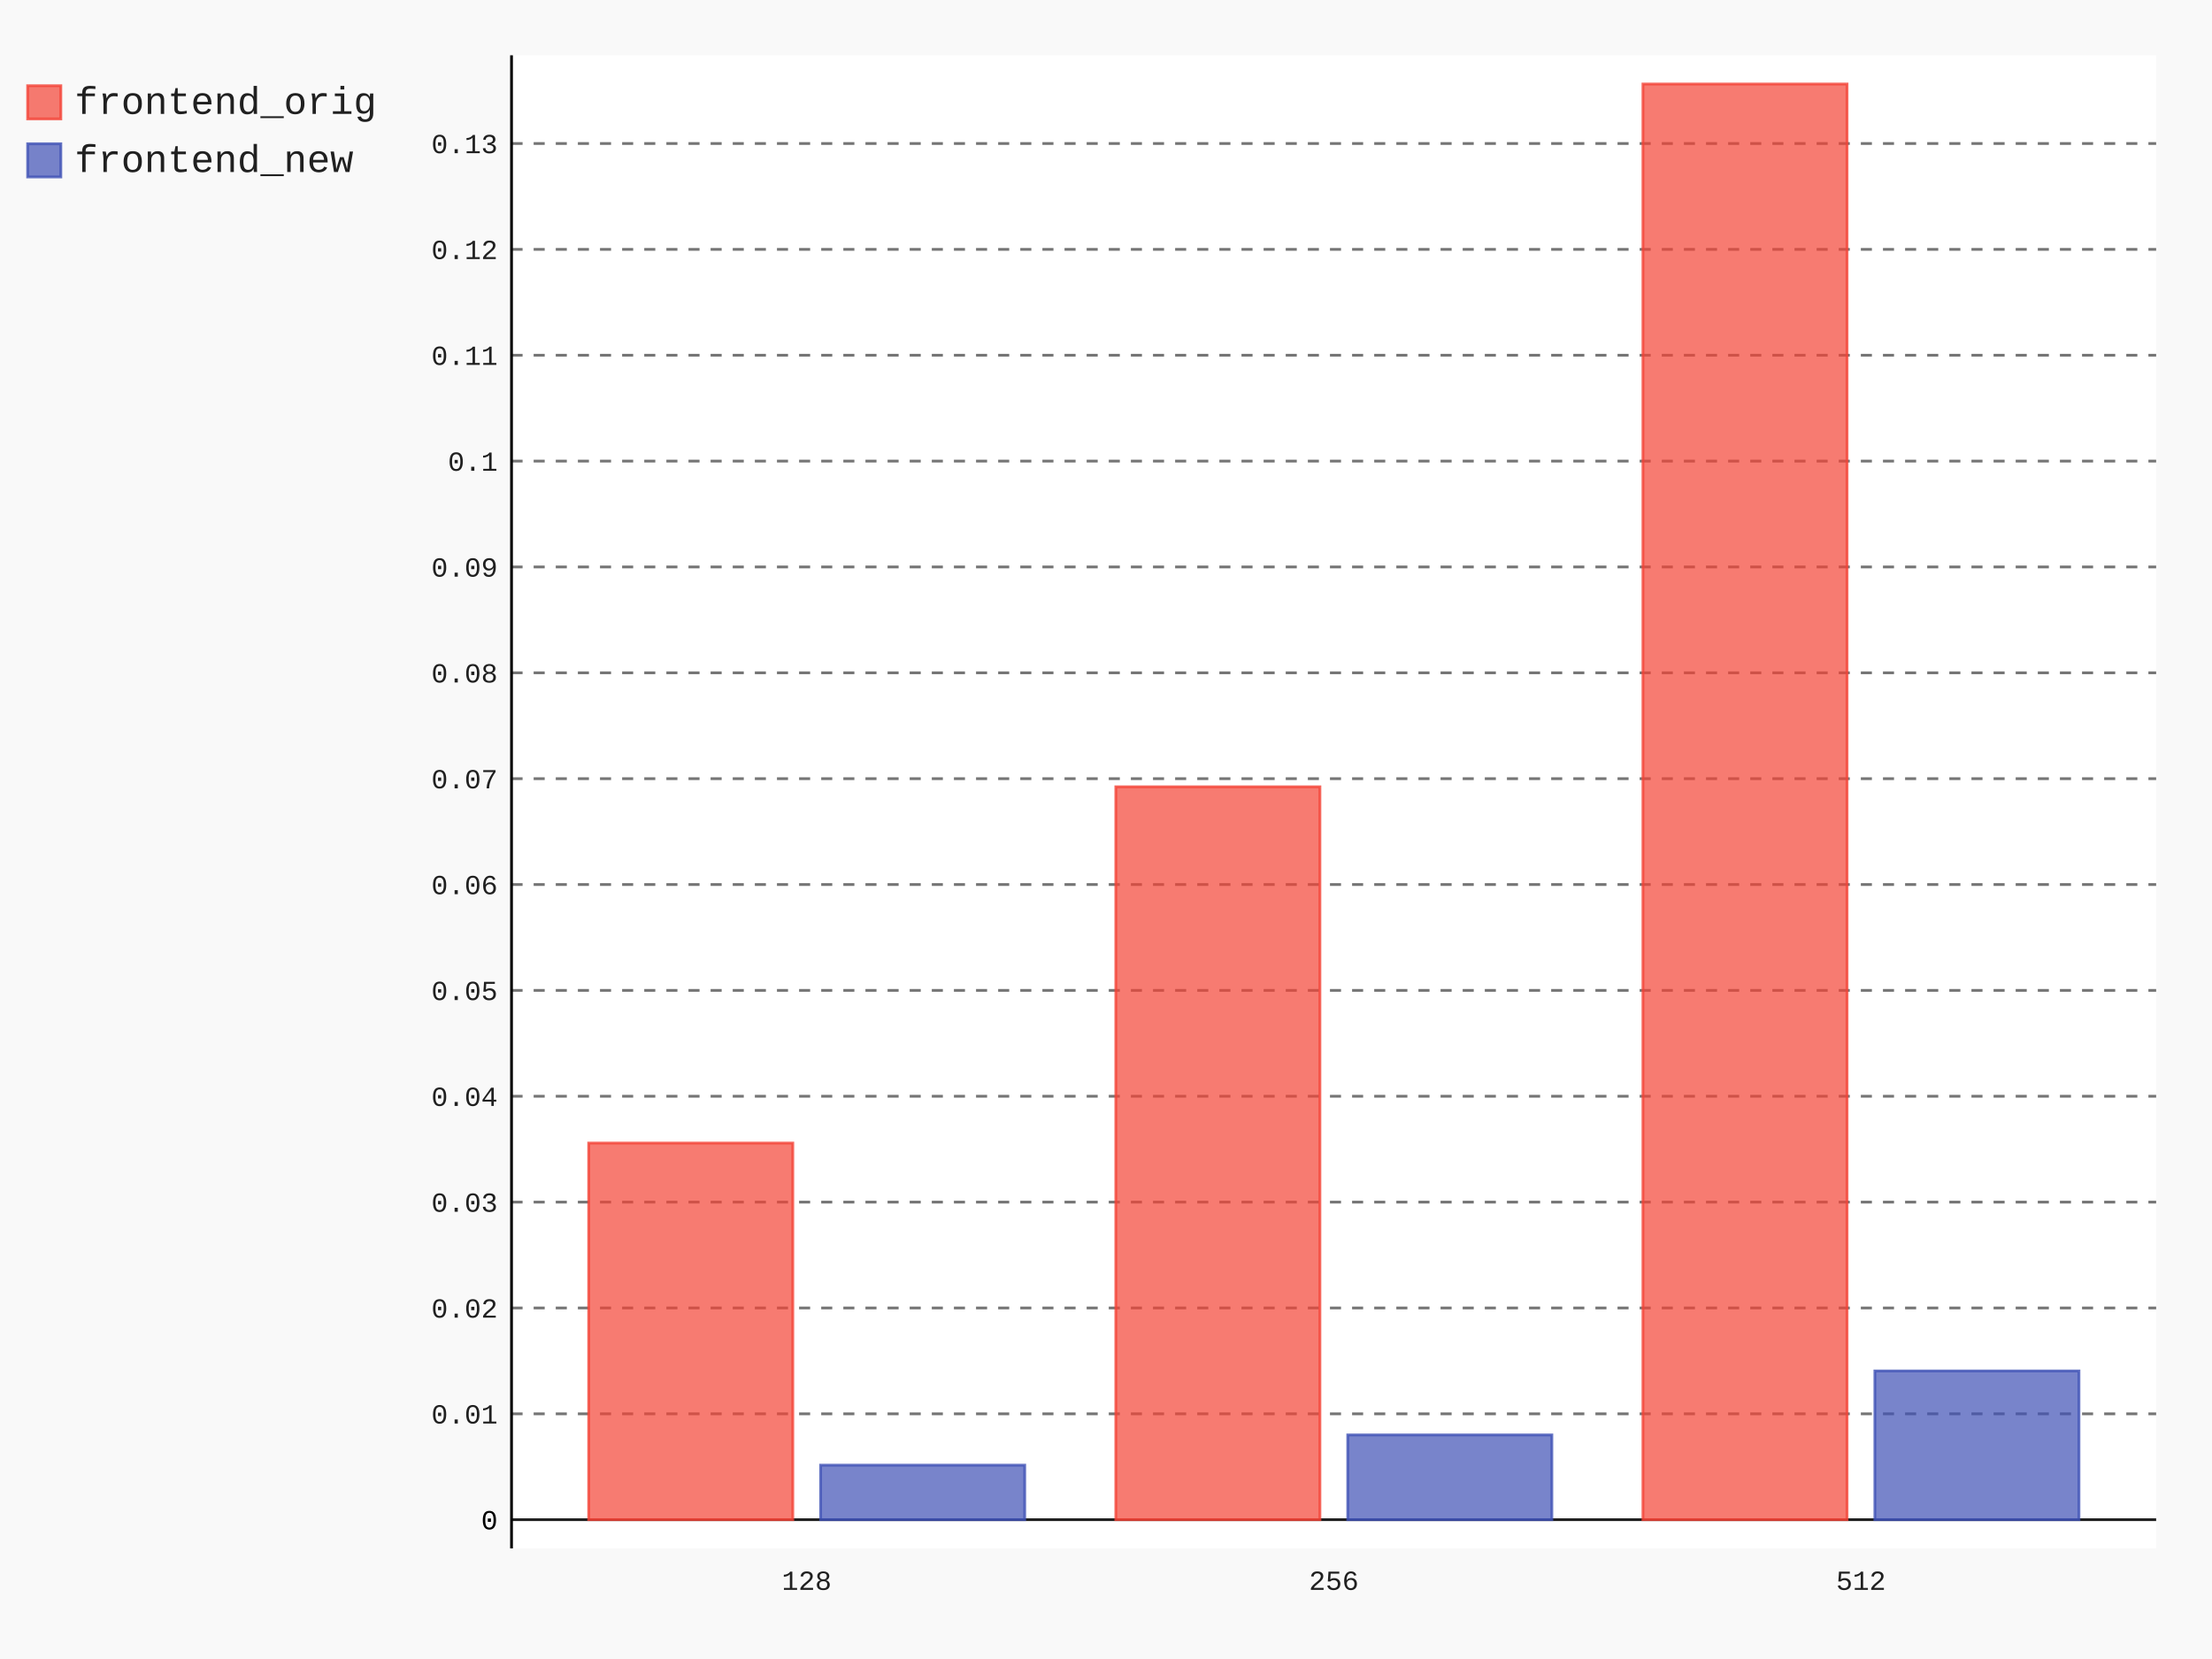
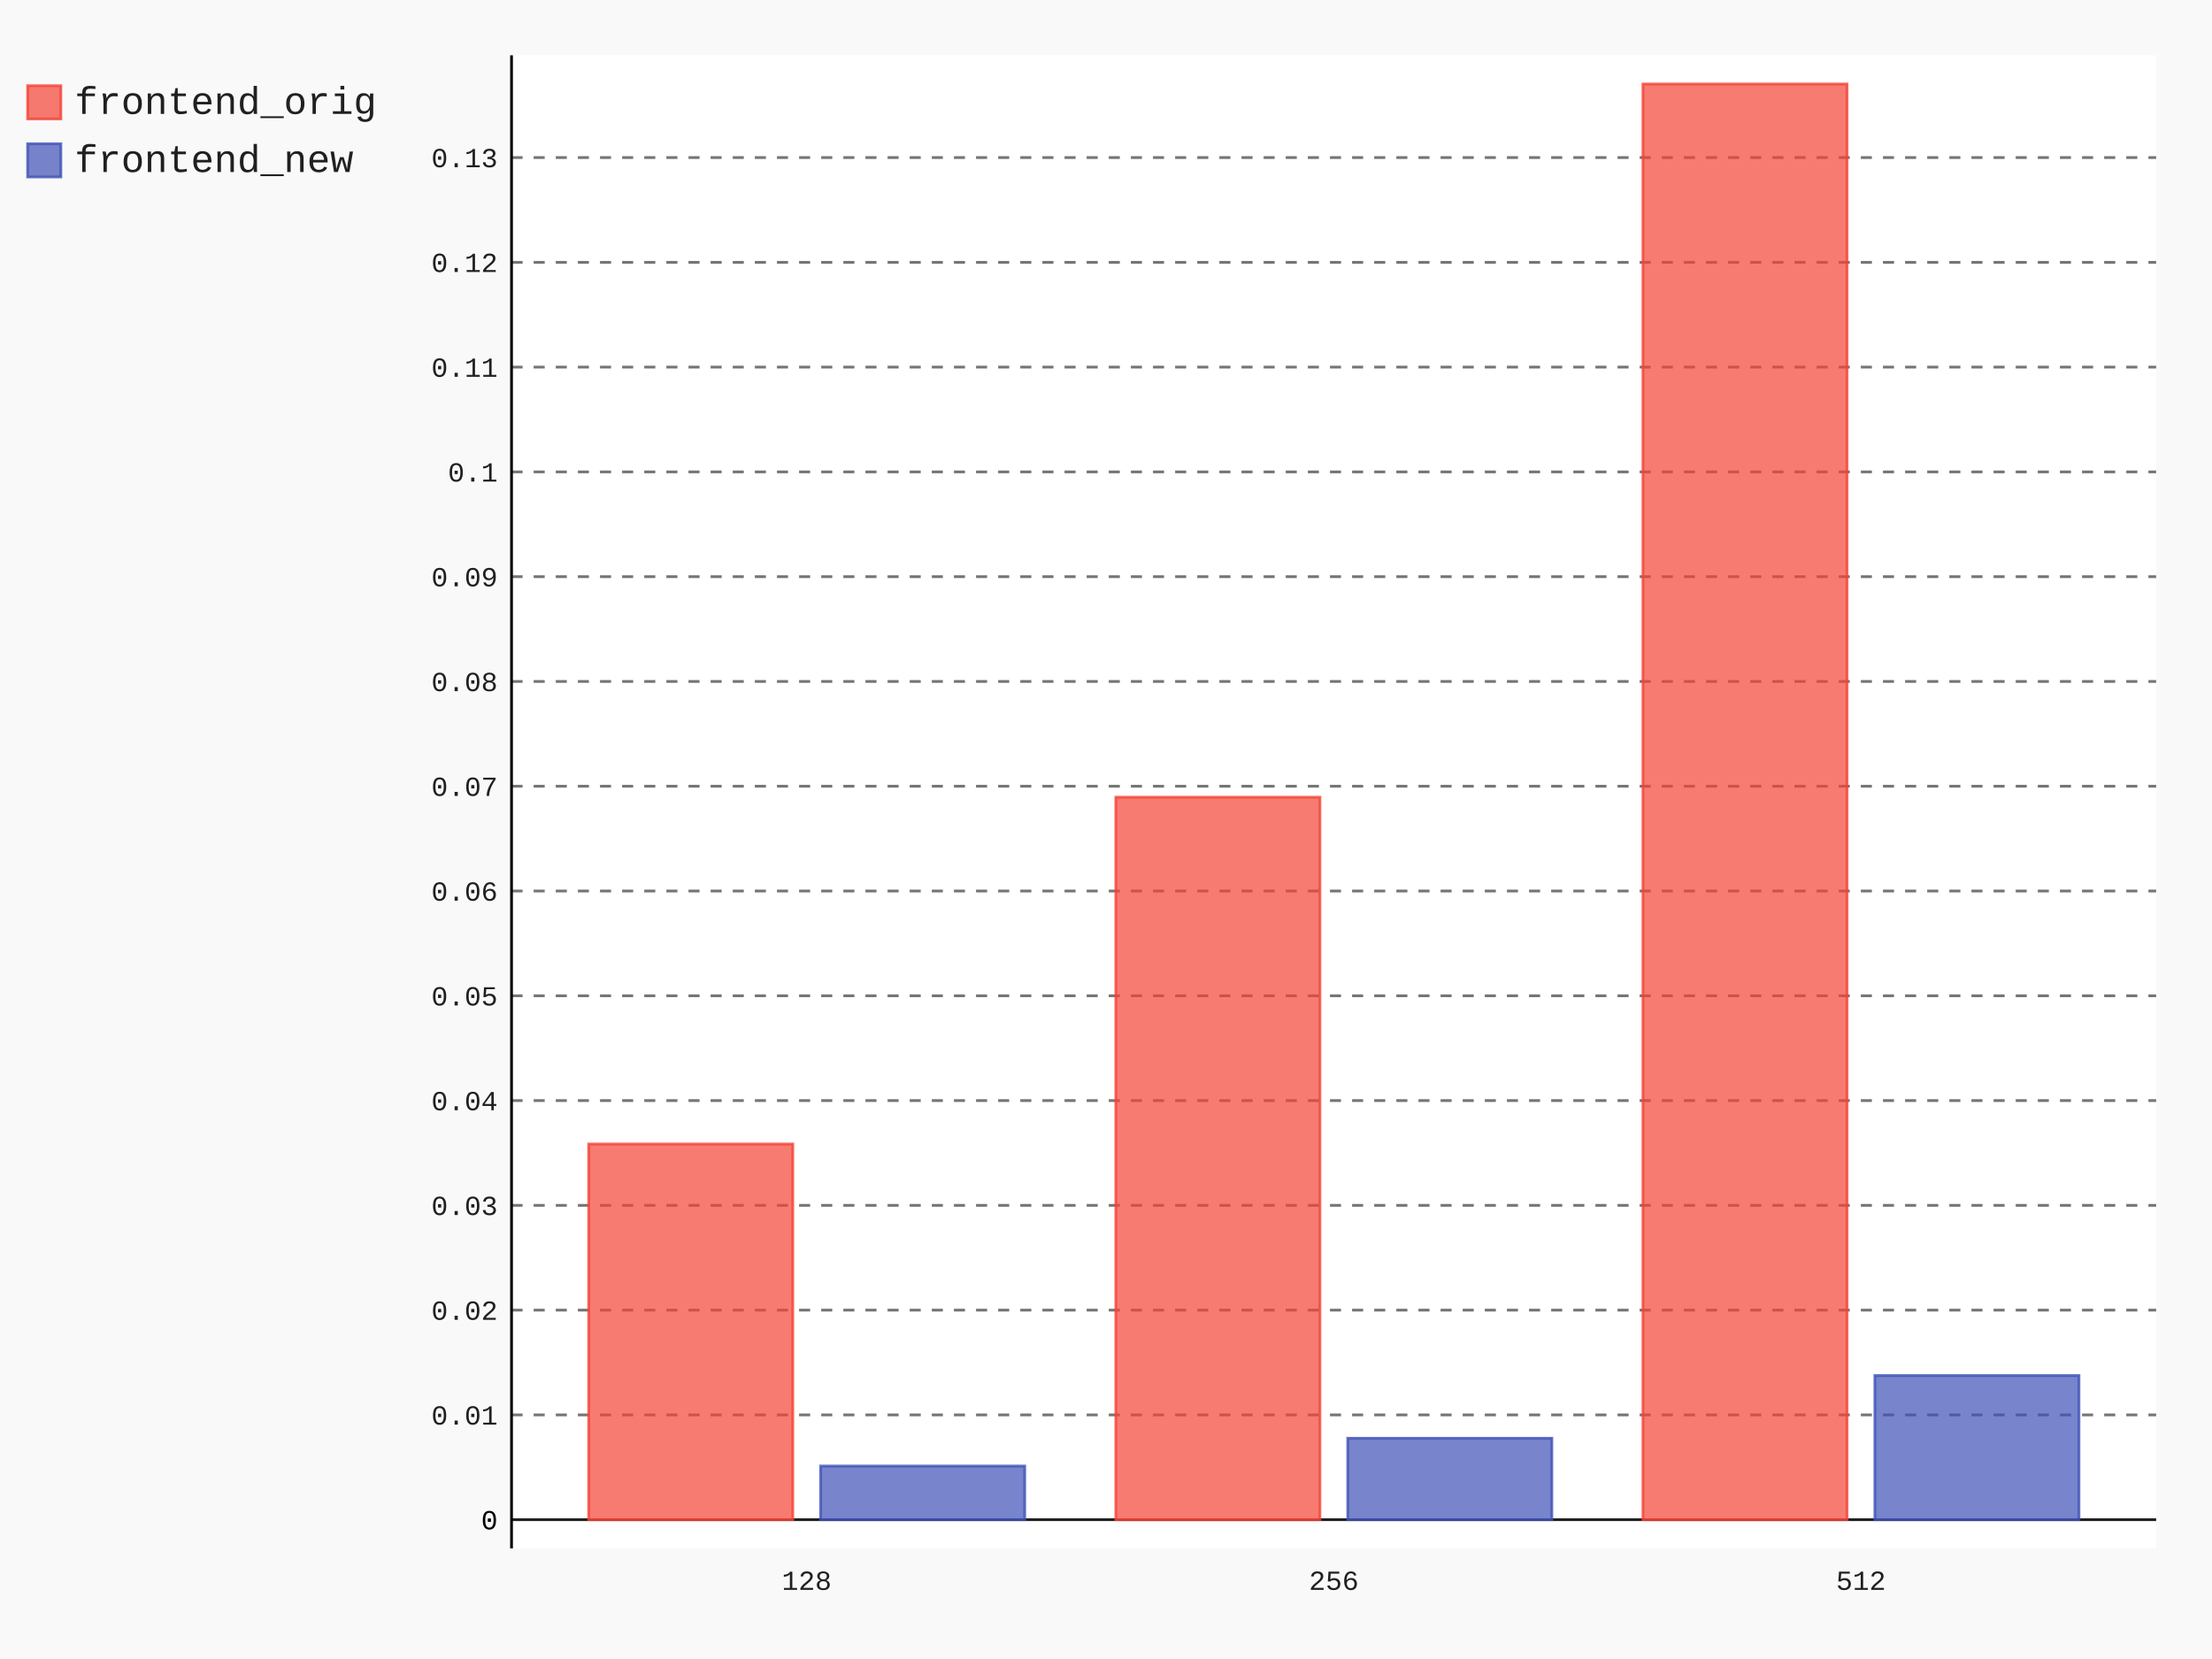
- <svg xmlns="http://www.w3.org/2000/svg" id="chart-bfe93f93-f056-4d91-b0da-f38b928959a3" class="pygal-chart" viewBox="0 0 800 600">
+ <svg xmlns="http://www.w3.org/2000/svg" id="chart-011b256c-c0c1-473e-845a-d4948d49a0fd" class="pygal-chart" viewBox="0 0 800 600">
  <defs>
-     <style type="text/css">#chart-bfe93f93-f056-4d91-b0da-f38b928959a3{-webkit-user-select:none;-webkit-font-smoothing:antialiased;font-family:Consolas,"Liberation Mono",Menlo,Courier,monospace}#chart-bfe93f93-f056-4d91-b0da-f38b928959a3 .title{font-family:Consolas,"Liberation Mono",Menlo,Courier,monospace;font-size:16px}#chart-bfe93f93-f056-4d91-b0da-f38b928959a3 .legends .legend text{font-family:Consolas,"Liberation Mono",Menlo,Courier,monospace;font-size:14px}#chart-bfe93f93-f056-4d91-b0da-f38b928959a3 .axis text{font-family:Consolas,"Liberation Mono",Menlo,Courier,monospace;font-size:10px}#chart-bfe93f93-f056-4d91-b0da-f38b928959a3 .axis text.major{font-family:Consolas,"Liberation Mono",Menlo,Courier,monospace;font-size:10px}#chart-bfe93f93-f056-4d91-b0da-f38b928959a3 .text-overlay text.value{font-family:Consolas,"Liberation Mono",Menlo,Courier,monospace;font-size:16px}#chart-bfe93f93-f056-4d91-b0da-f38b928959a3 .text-overlay text.label{font-family:Consolas,"Liberation Mono",Menlo,Courier,monospace;font-size:10px}#chart-bfe93f93-f056-4d91-b0da-f38b928959a3 .tooltip{font-family:Consolas,"Liberation Mono",Menlo,Courier,monospace;font-size:14px}#chart-bfe93f93-f056-4d91-b0da-f38b928959a3 text.no_data{font-family:Consolas,"Liberation Mono",Menlo,Courier,monospace;font-size:64px}
- #chart-bfe93f93-f056-4d91-b0da-f38b928959a3{background-color:rgba(249,249,249,1)}#chart-bfe93f93-f056-4d91-b0da-f38b928959a3 path,#chart-bfe93f93-f056-4d91-b0da-f38b928959a3 line,#chart-bfe93f93-f056-4d91-b0da-f38b928959a3 rect,#chart-bfe93f93-f056-4d91-b0da-f38b928959a3 circle{-webkit-transition:150ms;-moz-transition:150ms;transition:150ms}#chart-bfe93f93-f056-4d91-b0da-f38b928959a3 .graph &gt; .background{fill:rgba(249,249,249,1)}#chart-bfe93f93-f056-4d91-b0da-f38b928959a3 .plot &gt; .background{fill:rgba(255,255,255,1)}#chart-bfe93f93-f056-4d91-b0da-f38b928959a3 .graph{fill:rgba(0,0,0,.87)}#chart-bfe93f93-f056-4d91-b0da-f38b928959a3 text.no_data{fill:rgba(0,0,0,1)}#chart-bfe93f93-f056-4d91-b0da-f38b928959a3 .title{fill:rgba(0,0,0,1)}#chart-bfe93f93-f056-4d91-b0da-f38b928959a3 .legends .legend text{fill:rgba(0,0,0,.87)}#chart-bfe93f93-f056-4d91-b0da-f38b928959a3 .legends .legend:hover text{fill:rgba(0,0,0,1)}#chart-bfe93f93-f056-4d91-b0da-f38b928959a3 .axis .line{stroke:rgba(0,0,0,1)}#chart-bfe93f93-f056-4d91-b0da-f38b928959a3 .axis .guide.line{stroke:rgba(0,0,0,.54)}#chart-bfe93f93-f056-4d91-b0da-f38b928959a3 .axis .major.line{stroke:rgba(0,0,0,.87)}#chart-bfe93f93-f056-4d91-b0da-f38b928959a3 .axis text.major{fill:rgba(0,0,0,1)}#chart-bfe93f93-f056-4d91-b0da-f38b928959a3 .axis.y .guides:hover .guide.line,#chart-bfe93f93-f056-4d91-b0da-f38b928959a3 .line-graph .axis.x .guides:hover .guide.line,#chart-bfe93f93-f056-4d91-b0da-f38b928959a3 .stackedline-graph .axis.x .guides:hover .guide.line,#chart-bfe93f93-f056-4d91-b0da-f38b928959a3 .xy-graph .axis.x .guides:hover .guide.line{stroke:rgba(0,0,0,1)}#chart-bfe93f93-f056-4d91-b0da-f38b928959a3 .axis .guides:hover text{fill:rgba(0,0,0,1)}#chart-bfe93f93-f056-4d91-b0da-f38b928959a3 .reactive{fill-opacity:.7;stroke-opacity:.8}#chart-bfe93f93-f056-4d91-b0da-f38b928959a3 .ci{stroke:rgba(0,0,0,.87)}#chart-bfe93f93-f056-4d91-b0da-f38b928959a3 .reactive.active,#chart-bfe93f93-f056-4d91-b0da-f38b928959a3 .active .reactive{fill-opacity:.8;stroke-opacity:.9;stroke-width:4}#chart-bfe93f93-f056-4d91-b0da-f38b928959a3 .ci .reactive.active{stroke-width:1.5}#chart-bfe93f93-f056-4d91-b0da-f38b928959a3 .series text{fill:rgba(0,0,0,1)}#chart-bfe93f93-f056-4d91-b0da-f38b928959a3 .tooltip rect{fill:rgba(255,255,255,1);stroke:rgba(0,0,0,1);-webkit-transition:opacity 150ms;-moz-transition:opacity 150ms;transition:opacity 150ms}#chart-bfe93f93-f056-4d91-b0da-f38b928959a3 .tooltip .label{fill:rgba(0,0,0,.87)}#chart-bfe93f93-f056-4d91-b0da-f38b928959a3 .tooltip .label{fill:rgba(0,0,0,.87)}#chart-bfe93f93-f056-4d91-b0da-f38b928959a3 .tooltip .legend{font-size:.8em;fill:rgba(0,0,0,.54)}#chart-bfe93f93-f056-4d91-b0da-f38b928959a3 .tooltip .x_label{font-size:.6em;fill:rgba(0,0,0,1)}#chart-bfe93f93-f056-4d91-b0da-f38b928959a3 .tooltip .xlink{font-size:.5em;text-decoration:underline}#chart-bfe93f93-f056-4d91-b0da-f38b928959a3 .tooltip .value{font-size:1.5em}#chart-bfe93f93-f056-4d91-b0da-f38b928959a3 .bound{font-size:.5em}#chart-bfe93f93-f056-4d91-b0da-f38b928959a3 .max-value{font-size:.75em;fill:rgba(0,0,0,.54)}#chart-bfe93f93-f056-4d91-b0da-f38b928959a3 .map-element{fill:rgba(255,255,255,1);stroke:rgba(0,0,0,.54) !important}#chart-bfe93f93-f056-4d91-b0da-f38b928959a3 .map-element .reactive{fill-opacity:inherit;stroke-opacity:inherit}#chart-bfe93f93-f056-4d91-b0da-f38b928959a3 .color-0,#chart-bfe93f93-f056-4d91-b0da-f38b928959a3 .color-0 a:visited{stroke:#F44336;fill:#F44336}#chart-bfe93f93-f056-4d91-b0da-f38b928959a3 .color-1,#chart-bfe93f93-f056-4d91-b0da-f38b928959a3 .color-1 a:visited{stroke:#3F51B5;fill:#3F51B5}#chart-bfe93f93-f056-4d91-b0da-f38b928959a3 .text-overlay .color-0 text{fill:black}#chart-bfe93f93-f056-4d91-b0da-f38b928959a3 .text-overlay .color-1 text{fill:black}
- #chart-bfe93f93-f056-4d91-b0da-f38b928959a3 text.no_data{text-anchor:middle}#chart-bfe93f93-f056-4d91-b0da-f38b928959a3 .guide.line{fill:none}#chart-bfe93f93-f056-4d91-b0da-f38b928959a3 .centered{text-anchor:middle}#chart-bfe93f93-f056-4d91-b0da-f38b928959a3 .title{text-anchor:middle}#chart-bfe93f93-f056-4d91-b0da-f38b928959a3 .legends .legend text{fill-opacity:1}#chart-bfe93f93-f056-4d91-b0da-f38b928959a3 .axis.x text{text-anchor:middle}#chart-bfe93f93-f056-4d91-b0da-f38b928959a3 .axis.x:not(.web) text[transform]{text-anchor:start}#chart-bfe93f93-f056-4d91-b0da-f38b928959a3 .axis.x:not(.web) text[transform].backwards{text-anchor:end}#chart-bfe93f93-f056-4d91-b0da-f38b928959a3 .axis.y text{text-anchor:end}#chart-bfe93f93-f056-4d91-b0da-f38b928959a3 .axis.y text[transform].backwards{text-anchor:start}#chart-bfe93f93-f056-4d91-b0da-f38b928959a3 .axis.y2 text{text-anchor:start}#chart-bfe93f93-f056-4d91-b0da-f38b928959a3 .axis.y2 text[transform].backwards{text-anchor:end}#chart-bfe93f93-f056-4d91-b0da-f38b928959a3 .axis .guide.line{stroke-dasharray:4,4}#chart-bfe93f93-f056-4d91-b0da-f38b928959a3 .axis .major.guide.line{stroke-dasharray:6,6}#chart-bfe93f93-f056-4d91-b0da-f38b928959a3 .horizontal .axis.y .guide.line,#chart-bfe93f93-f056-4d91-b0da-f38b928959a3 .horizontal .axis.y2 .guide.line,#chart-bfe93f93-f056-4d91-b0da-f38b928959a3 .vertical .axis.x .guide.line{opacity:0}#chart-bfe93f93-f056-4d91-b0da-f38b928959a3 .horizontal .axis.always_show .guide.line,#chart-bfe93f93-f056-4d91-b0da-f38b928959a3 .vertical .axis.always_show .guide.line{opacity:1 !important}#chart-bfe93f93-f056-4d91-b0da-f38b928959a3 .axis.y .guides:hover .guide.line,#chart-bfe93f93-f056-4d91-b0da-f38b928959a3 .axis.y2 .guides:hover .guide.line,#chart-bfe93f93-f056-4d91-b0da-f38b928959a3 .axis.x .guides:hover .guide.line{opacity:1}#chart-bfe93f93-f056-4d91-b0da-f38b928959a3 .axis .guides:hover text{opacity:1}#chart-bfe93f93-f056-4d91-b0da-f38b928959a3 .nofill{fill:none}#chart-bfe93f93-f056-4d91-b0da-f38b928959a3 .subtle-fill{fill-opacity:.2}#chart-bfe93f93-f056-4d91-b0da-f38b928959a3 .dot{stroke-width:1px;fill-opacity:1}#chart-bfe93f93-f056-4d91-b0da-f38b928959a3 .dot.active{stroke-width:5px}#chart-bfe93f93-f056-4d91-b0da-f38b928959a3 .dot.negative{fill:transparent}#chart-bfe93f93-f056-4d91-b0da-f38b928959a3 text,#chart-bfe93f93-f056-4d91-b0da-f38b928959a3 tspan{stroke:none !important}#chart-bfe93f93-f056-4d91-b0da-f38b928959a3 .series text.active{opacity:1}#chart-bfe93f93-f056-4d91-b0da-f38b928959a3 .tooltip rect{fill-opacity:.95;stroke-width:.5}#chart-bfe93f93-f056-4d91-b0da-f38b928959a3 .tooltip text{fill-opacity:1}#chart-bfe93f93-f056-4d91-b0da-f38b928959a3 .showable{visibility:hidden}#chart-bfe93f93-f056-4d91-b0da-f38b928959a3 .showable.shown{visibility:visible}#chart-bfe93f93-f056-4d91-b0da-f38b928959a3 .gauge-background{fill:rgba(229,229,229,1);stroke:none}#chart-bfe93f93-f056-4d91-b0da-f38b928959a3 .bg-lines{stroke:rgba(249,249,249,1);stroke-width:2px}</style>
+     <style type="text/css">#chart-011b256c-c0c1-473e-845a-d4948d49a0fd{-webkit-user-select:none;-webkit-font-smoothing:antialiased;font-family:Consolas,"Liberation Mono",Menlo,Courier,monospace}#chart-011b256c-c0c1-473e-845a-d4948d49a0fd .title{font-family:Consolas,"Liberation Mono",Menlo,Courier,monospace;font-size:16px}#chart-011b256c-c0c1-473e-845a-d4948d49a0fd .legends .legend text{font-family:Consolas,"Liberation Mono",Menlo,Courier,monospace;font-size:14px}#chart-011b256c-c0c1-473e-845a-d4948d49a0fd .axis text{font-family:Consolas,"Liberation Mono",Menlo,Courier,monospace;font-size:10px}#chart-011b256c-c0c1-473e-845a-d4948d49a0fd .axis text.major{font-family:Consolas,"Liberation Mono",Menlo,Courier,monospace;font-size:10px}#chart-011b256c-c0c1-473e-845a-d4948d49a0fd .text-overlay text.value{font-family:Consolas,"Liberation Mono",Menlo,Courier,monospace;font-size:16px}#chart-011b256c-c0c1-473e-845a-d4948d49a0fd .text-overlay text.label{font-family:Consolas,"Liberation Mono",Menlo,Courier,monospace;font-size:10px}#chart-011b256c-c0c1-473e-845a-d4948d49a0fd .tooltip{font-family:Consolas,"Liberation Mono",Menlo,Courier,monospace;font-size:14px}#chart-011b256c-c0c1-473e-845a-d4948d49a0fd text.no_data{font-family:Consolas,"Liberation Mono",Menlo,Courier,monospace;font-size:64px}
+ #chart-011b256c-c0c1-473e-845a-d4948d49a0fd{background-color:rgba(249,249,249,1)}#chart-011b256c-c0c1-473e-845a-d4948d49a0fd path,#chart-011b256c-c0c1-473e-845a-d4948d49a0fd line,#chart-011b256c-c0c1-473e-845a-d4948d49a0fd rect,#chart-011b256c-c0c1-473e-845a-d4948d49a0fd circle{-webkit-transition:150ms;-moz-transition:150ms;transition:150ms}#chart-011b256c-c0c1-473e-845a-d4948d49a0fd .graph &gt; .background{fill:rgba(249,249,249,1)}#chart-011b256c-c0c1-473e-845a-d4948d49a0fd .plot &gt; .background{fill:rgba(255,255,255,1)}#chart-011b256c-c0c1-473e-845a-d4948d49a0fd .graph{fill:rgba(0,0,0,.87)}#chart-011b256c-c0c1-473e-845a-d4948d49a0fd text.no_data{fill:rgba(0,0,0,1)}#chart-011b256c-c0c1-473e-845a-d4948d49a0fd .title{fill:rgba(0,0,0,1)}#chart-011b256c-c0c1-473e-845a-d4948d49a0fd .legends .legend text{fill:rgba(0,0,0,.87)}#chart-011b256c-c0c1-473e-845a-d4948d49a0fd .legends .legend:hover text{fill:rgba(0,0,0,1)}#chart-011b256c-c0c1-473e-845a-d4948d49a0fd .axis .line{stroke:rgba(0,0,0,1)}#chart-011b256c-c0c1-473e-845a-d4948d49a0fd .axis .guide.line{stroke:rgba(0,0,0,.54)}#chart-011b256c-c0c1-473e-845a-d4948d49a0fd .axis .major.line{stroke:rgba(0,0,0,.87)}#chart-011b256c-c0c1-473e-845a-d4948d49a0fd .axis text.major{fill:rgba(0,0,0,1)}#chart-011b256c-c0c1-473e-845a-d4948d49a0fd .axis.y .guides:hover .guide.line,#chart-011b256c-c0c1-473e-845a-d4948d49a0fd .line-graph .axis.x .guides:hover .guide.line,#chart-011b256c-c0c1-473e-845a-d4948d49a0fd .stackedline-graph .axis.x .guides:hover .guide.line,#chart-011b256c-c0c1-473e-845a-d4948d49a0fd .xy-graph .axis.x .guides:hover .guide.line{stroke:rgba(0,0,0,1)}#chart-011b256c-c0c1-473e-845a-d4948d49a0fd .axis .guides:hover text{fill:rgba(0,0,0,1)}#chart-011b256c-c0c1-473e-845a-d4948d49a0fd .reactive{fill-opacity:.7;stroke-opacity:.8}#chart-011b256c-c0c1-473e-845a-d4948d49a0fd .ci{stroke:rgba(0,0,0,.87)}#chart-011b256c-c0c1-473e-845a-d4948d49a0fd .reactive.active,#chart-011b256c-c0c1-473e-845a-d4948d49a0fd .active .reactive{fill-opacity:.8;stroke-opacity:.9;stroke-width:4}#chart-011b256c-c0c1-473e-845a-d4948d49a0fd .ci .reactive.active{stroke-width:1.5}#chart-011b256c-c0c1-473e-845a-d4948d49a0fd .series text{fill:rgba(0,0,0,1)}#chart-011b256c-c0c1-473e-845a-d4948d49a0fd .tooltip rect{fill:rgba(255,255,255,1);stroke:rgba(0,0,0,1);-webkit-transition:opacity 150ms;-moz-transition:opacity 150ms;transition:opacity 150ms}#chart-011b256c-c0c1-473e-845a-d4948d49a0fd .tooltip .label{fill:rgba(0,0,0,.87)}#chart-011b256c-c0c1-473e-845a-d4948d49a0fd .tooltip .label{fill:rgba(0,0,0,.87)}#chart-011b256c-c0c1-473e-845a-d4948d49a0fd .tooltip .legend{font-size:.8em;fill:rgba(0,0,0,.54)}#chart-011b256c-c0c1-473e-845a-d4948d49a0fd .tooltip .x_label{font-size:.6em;fill:rgba(0,0,0,1)}#chart-011b256c-c0c1-473e-845a-d4948d49a0fd .tooltip .xlink{font-size:.5em;text-decoration:underline}#chart-011b256c-c0c1-473e-845a-d4948d49a0fd .tooltip .value{font-size:1.5em}#chart-011b256c-c0c1-473e-845a-d4948d49a0fd .bound{font-size:.5em}#chart-011b256c-c0c1-473e-845a-d4948d49a0fd .max-value{font-size:.75em;fill:rgba(0,0,0,.54)}#chart-011b256c-c0c1-473e-845a-d4948d49a0fd .map-element{fill:rgba(255,255,255,1);stroke:rgba(0,0,0,.54) !important}#chart-011b256c-c0c1-473e-845a-d4948d49a0fd .map-element .reactive{fill-opacity:inherit;stroke-opacity:inherit}#chart-011b256c-c0c1-473e-845a-d4948d49a0fd .color-0,#chart-011b256c-c0c1-473e-845a-d4948d49a0fd .color-0 a:visited{stroke:#F44336;fill:#F44336}#chart-011b256c-c0c1-473e-845a-d4948d49a0fd .color-1,#chart-011b256c-c0c1-473e-845a-d4948d49a0fd .color-1 a:visited{stroke:#3F51B5;fill:#3F51B5}#chart-011b256c-c0c1-473e-845a-d4948d49a0fd .text-overlay .color-0 text{fill:black}#chart-011b256c-c0c1-473e-845a-d4948d49a0fd .text-overlay .color-1 text{fill:black}
+ #chart-011b256c-c0c1-473e-845a-d4948d49a0fd text.no_data{text-anchor:middle}#chart-011b256c-c0c1-473e-845a-d4948d49a0fd .guide.line{fill:none}#chart-011b256c-c0c1-473e-845a-d4948d49a0fd .centered{text-anchor:middle}#chart-011b256c-c0c1-473e-845a-d4948d49a0fd .title{text-anchor:middle}#chart-011b256c-c0c1-473e-845a-d4948d49a0fd .legends .legend text{fill-opacity:1}#chart-011b256c-c0c1-473e-845a-d4948d49a0fd .axis.x text{text-anchor:middle}#chart-011b256c-c0c1-473e-845a-d4948d49a0fd .axis.x:not(.web) text[transform]{text-anchor:start}#chart-011b256c-c0c1-473e-845a-d4948d49a0fd .axis.x:not(.web) text[transform].backwards{text-anchor:end}#chart-011b256c-c0c1-473e-845a-d4948d49a0fd .axis.y text{text-anchor:end}#chart-011b256c-c0c1-473e-845a-d4948d49a0fd .axis.y text[transform].backwards{text-anchor:start}#chart-011b256c-c0c1-473e-845a-d4948d49a0fd .axis.y2 text{text-anchor:start}#chart-011b256c-c0c1-473e-845a-d4948d49a0fd .axis.y2 text[transform].backwards{text-anchor:end}#chart-011b256c-c0c1-473e-845a-d4948d49a0fd .axis .guide.line{stroke-dasharray:4,4}#chart-011b256c-c0c1-473e-845a-d4948d49a0fd .axis .major.guide.line{stroke-dasharray:6,6}#chart-011b256c-c0c1-473e-845a-d4948d49a0fd .horizontal .axis.y .guide.line,#chart-011b256c-c0c1-473e-845a-d4948d49a0fd .horizontal .axis.y2 .guide.line,#chart-011b256c-c0c1-473e-845a-d4948d49a0fd .vertical .axis.x .guide.line{opacity:0}#chart-011b256c-c0c1-473e-845a-d4948d49a0fd .horizontal .axis.always_show .guide.line,#chart-011b256c-c0c1-473e-845a-d4948d49a0fd .vertical .axis.always_show .guide.line{opacity:1 !important}#chart-011b256c-c0c1-473e-845a-d4948d49a0fd .axis.y .guides:hover .guide.line,#chart-011b256c-c0c1-473e-845a-d4948d49a0fd .axis.y2 .guides:hover .guide.line,#chart-011b256c-c0c1-473e-845a-d4948d49a0fd .axis.x .guides:hover .guide.line{opacity:1}#chart-011b256c-c0c1-473e-845a-d4948d49a0fd .axis .guides:hover text{opacity:1}#chart-011b256c-c0c1-473e-845a-d4948d49a0fd .nofill{fill:none}#chart-011b256c-c0c1-473e-845a-d4948d49a0fd .subtle-fill{fill-opacity:.2}#chart-011b256c-c0c1-473e-845a-d4948d49a0fd .dot{stroke-width:1px;fill-opacity:1}#chart-011b256c-c0c1-473e-845a-d4948d49a0fd .dot.active{stroke-width:5px}#chart-011b256c-c0c1-473e-845a-d4948d49a0fd .dot.negative{fill:transparent}#chart-011b256c-c0c1-473e-845a-d4948d49a0fd text,#chart-011b256c-c0c1-473e-845a-d4948d49a0fd tspan{stroke:none !important}#chart-011b256c-c0c1-473e-845a-d4948d49a0fd .series text.active{opacity:1}#chart-011b256c-c0c1-473e-845a-d4948d49a0fd .tooltip rect{fill-opacity:.95;stroke-width:.5}#chart-011b256c-c0c1-473e-845a-d4948d49a0fd .tooltip text{fill-opacity:1}#chart-011b256c-c0c1-473e-845a-d4948d49a0fd .showable{visibility:hidden}#chart-011b256c-c0c1-473e-845a-d4948d49a0fd .showable.shown{visibility:visible}#chart-011b256c-c0c1-473e-845a-d4948d49a0fd .gauge-background{fill:rgba(229,229,229,1);stroke:none}#chart-011b256c-c0c1-473e-845a-d4948d49a0fd .bg-lines{stroke:rgba(249,249,249,1);stroke-width:2px}</style>
  </defs>
  <g class="graph bar-graph vertical">
    <rect x="0" y="0" width="800" height="600" class="background" />
    <g transform="translate(185, 20)" class="plot">
      <rect x="0" y="0" width="594.8" height="540" class="background" />
      <g class="axis y always_show">
        <g class="guides">
          <path d="M0 529.615 h594.8" class="axis major line" />
          <text x="-5" y="533.115" class="major">0</text>
        </g>
        <g class="guides">
-           <path d="M0 491.33 h594.8" class="guide line" />
-           <text x="-5" y="494.83" class="">0.01</text>
+           <path d="M0 491.72 h594.8" class="guide line" />
+           <text x="-5" y="495.22" class="">0.01</text>
        </g>
        <g class="guides">
-           <path d="M0 453.044 h594.8" class="guide line" />
-           <text x="-5" y="456.544" class="">0.02</text>
+           <path d="M0 453.825 h594.8" class="guide line" />
+           <text x="-5" y="457.325" class="">0.02</text>
        </g>
        <g class="guides">
-           <path d="M0 414.759 h594.8" class="guide line" />
-           <text x="-5" y="418.259" class="">0.03</text>
+           <path d="M0 415.931 h594.8" class="guide line" />
+           <text x="-5" y="419.431" class="">0.03</text>
        </g>
        <g class="guides">
-           <path d="M0 376.474 h594.8" class="guide line" />
-           <text x="-5" y="379.974" class="">0.04</text>
+           <path d="M0 378.036 h594.8" class="guide line" />
+           <text x="-5" y="381.536" class="">0.04</text>
        </g>
        <g class="guides">
-           <path d="M0 338.188 h594.8" class="guide line" />
-           <text x="-5" y="341.688" class="">0.05</text>
+           <path d="M0 340.141 h594.8" class="guide line" />
+           <text x="-5" y="343.641" class="">0.05</text>
        </g>
        <g class="guides">
-           <path d="M0 299.903 h594.8" class="guide line" />
-           <text x="-5" y="303.403" class="">0.06</text>
+           <path d="M0 302.246 h594.8" class="guide line" />
+           <text x="-5" y="305.746" class="">0.06</text>
        </g>
        <g class="guides">
-           <path d="M0 261.617 h594.8" class="guide line" />
-           <text x="-5" y="265.117" class="">0.07</text>
+           <path d="M0 264.351 h594.8" class="guide line" />
+           <text x="-5" y="267.851" class="">0.07</text>
        </g>
        <g class="guides">
-           <path d="M0 223.332 h594.8" class="guide line" />
-           <text x="-5" y="226.832" class="">0.08</text>
+           <path d="M0 226.456 h594.8" class="guide line" />
+           <text x="-5" y="229.956" class="">0.08</text>
        </g>
        <g class="guides">
-           <path d="M0 185.046 h594.8" class="guide line" />
-           <text x="-5" y="188.546" class="">0.09</text>
+           <path d="M0 188.561 h594.8" class="guide line" />
+           <text x="-5" y="192.061" class="">0.09</text>
        </g>
        <g class="guides">
-           <path d="M0 146.761 h594.8" class="guide line" />
-           <text x="-5" y="150.261" class="">0.1</text>
+           <path d="M0 150.666 h594.8" class="guide line" />
+           <text x="-5" y="154.166" class="">0.1</text>
        </g>
        <g class="guides">
-           <path d="M0 108.475 h594.8" class="guide line" />
-           <text x="-5" y="111.975" class="">0.11</text>
+           <path d="M0 112.771 h594.8" class="guide line" />
+           <text x="-5" y="116.271" class="">0.11</text>
        </g>
        <g class="guides">
-           <path d="M0 70.19 h594.8" class="guide line" />
-           <text x="-5" y="73.69" class="">0.12</text>
+           <path d="M0 74.876 h594.8" class="guide line" />
+           <text x="-5" y="78.376" class="">0.12</text>
        </g>
        <g class="guides">
-           <path d="M0 31.905 h594.8" class="guide line" />
-           <text x="-5" y="35.405" class="">0.13</text>
+           <path d="M0 36.981 h594.8" class="guide line" />
+           <text x="-5" y="40.481" class="">0.13</text>
        </g>
      </g>
      <g class="axis x">
        <path d="M0 0 v540" class="line" />
        <g class="guides">
          <path d="M106.759 0 v540" class="guide line" />
          <text x="106.759" y="555.0" class="">128</text>
        </g>
        <g class="guides">
          <path d="M297.4 0 v540" class="guide line" />
          <text x="297.4" y="555.0" class="">256</text>
        </g>
        <g class="guides">
          <path d="M488.041 0 v540" class="guide line" />
          <text x="488.041" y="555.0" class="">512</text>
        </g>
      </g>
      <g class="series serie-0 color-0">
        <g class="bars">
          <g class="bar">
-             <rect x="27.91" y="393.408" rx="0" ry="0" width="73.816" height="136.207" class="rect reactive tooltip-trigger" />
+             <rect x="27.91" y="393.748" rx="0" ry="0" width="73.816" height="135.867" class="rect reactive tooltip-trigger" />
          </g>
          <g class="bar">
-             <rect x="218.551" y="264.555" rx="0" ry="0" width="73.816" height="265.06" class="rect reactive tooltip-trigger" />
+             <rect x="218.551" y="268.322" rx="0" ry="0" width="73.816" height="261.294" class="rect reactive tooltip-trigger" />
          </g>
          <g class="bar">
            <rect x="409.192" y="10.385" rx="0" ry="0" width="73.816" height="519.231" class="rect reactive tooltip-trigger" />
          </g>
        </g>
      </g>
      <g class="series serie-1 color-1">
        <g class="bars">
          <g class="bar">
-             <rect x="111.792" y="509.893" rx="0" ry="0" width="73.816" height="19.723" class="rect reactive tooltip-trigger" />
+             <rect x="111.792" y="510.212" rx="0" ry="0" width="73.816" height="19.403" class="rect reactive tooltip-trigger" />
          </g>
          <g class="bar">
-             <rect x="302.433" y="498.961" rx="0" ry="0" width="73.816" height="30.655" class="rect reactive tooltip-trigger" />
+             <rect x="302.433" y="500.165" rx="0" ry="0" width="73.816" height="29.451" class="rect reactive tooltip-trigger" />
          </g>
          <g class="bar">
-             <rect x="493.074" y="475.824" rx="0" ry="0" width="73.816" height="53.791" class="rect reactive tooltip-trigger" />
+             <rect x="493.074" y="477.481" rx="0" ry="0" width="73.816" height="52.134" class="rect reactive tooltip-trigger" />
          </g>
        </g>
      </g>
    </g>
    <g class="titles" />
    <g transform="translate(185, 20)" class="plot overlay">
      <g class="series serie-0 color-0" />
      <g class="series serie-1 color-1" />
    </g>
    <g transform="translate(185, 20)" class="plot text-overlay">
      <g class="series serie-0 color-0" />
      <g class="series serie-1 color-1" />
    </g>
    <g transform="translate(185, 20)" class="plot tooltip-overlay">
      <g transform="translate(0 0)" style="opacity: 0" class="tooltip">
        <rect rx="0" ry="0" width="0" height="0" class="tooltip-box" />
        <g class="text" />
      </g>
    </g>
    <g transform="translate(10, 30)" class="legends">
      <g id="activate-serie-0" class="legend reactive activate-serie">
        <rect x="0.0" y="1.0" width="12" height="12" class="color-0 reactive" />
        <text x="17.0" y="11.2">frontend_orig</text>
      </g>
      <g id="activate-serie-1" class="legend reactive activate-serie">
        <rect x="0.0" y="22.0" width="12" height="12" class="color-1 reactive" />
        <text x="17.0" y="32.2">frontend_new</text>
      </g>
    </g>
    <g transform="translate(790, 30)" class="legends" />
  </g>
</svg>
